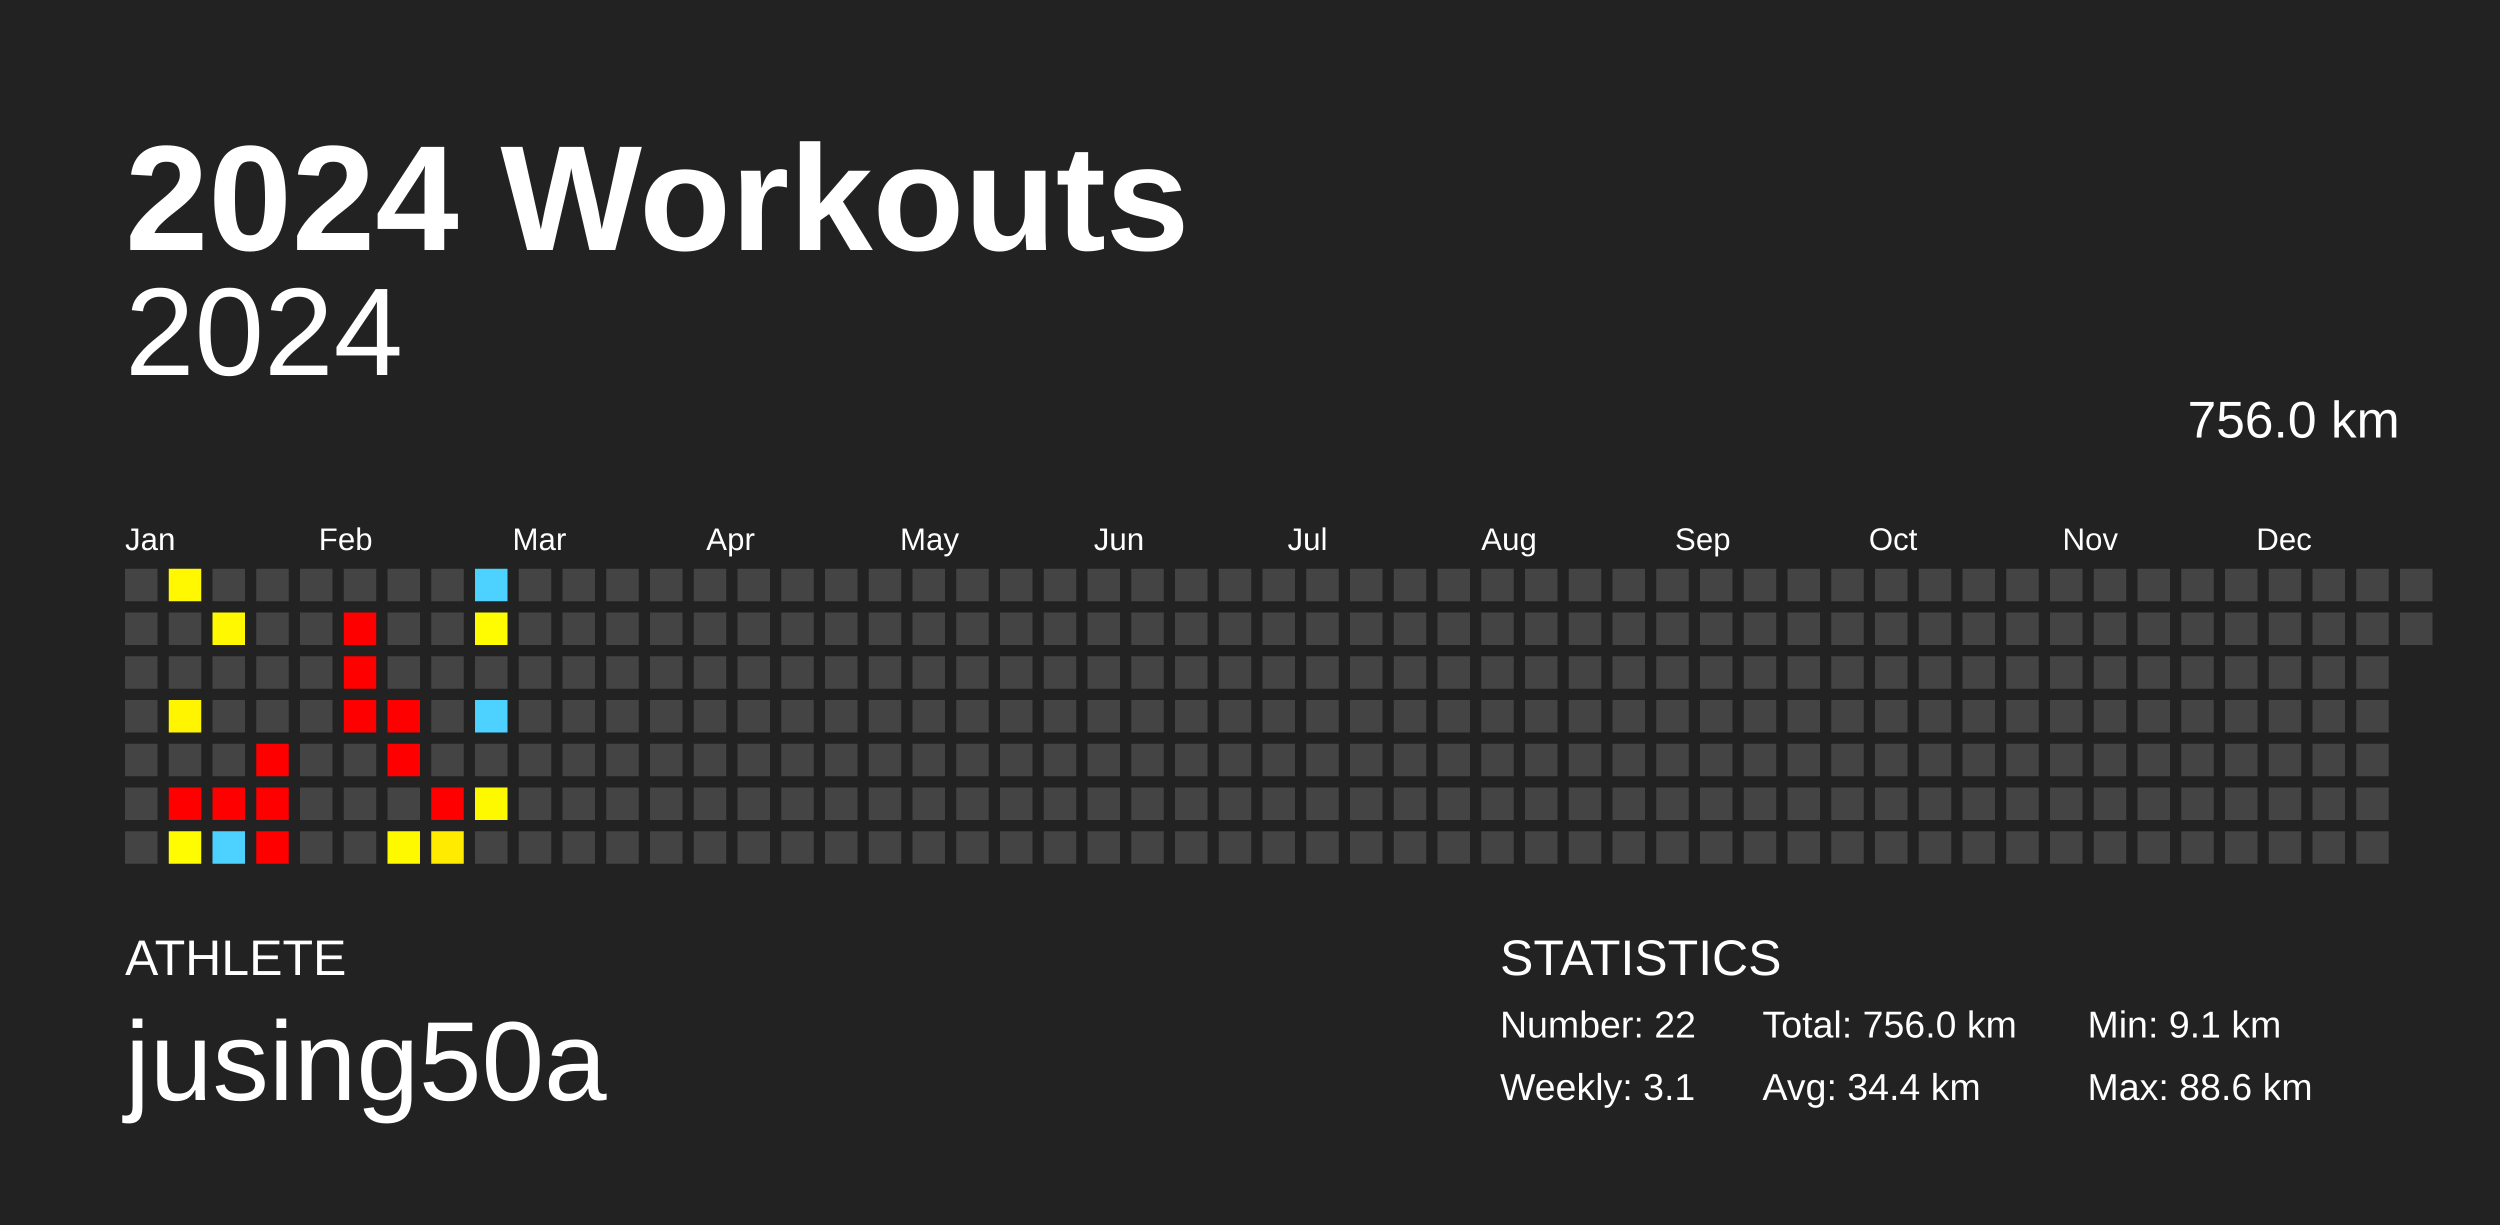
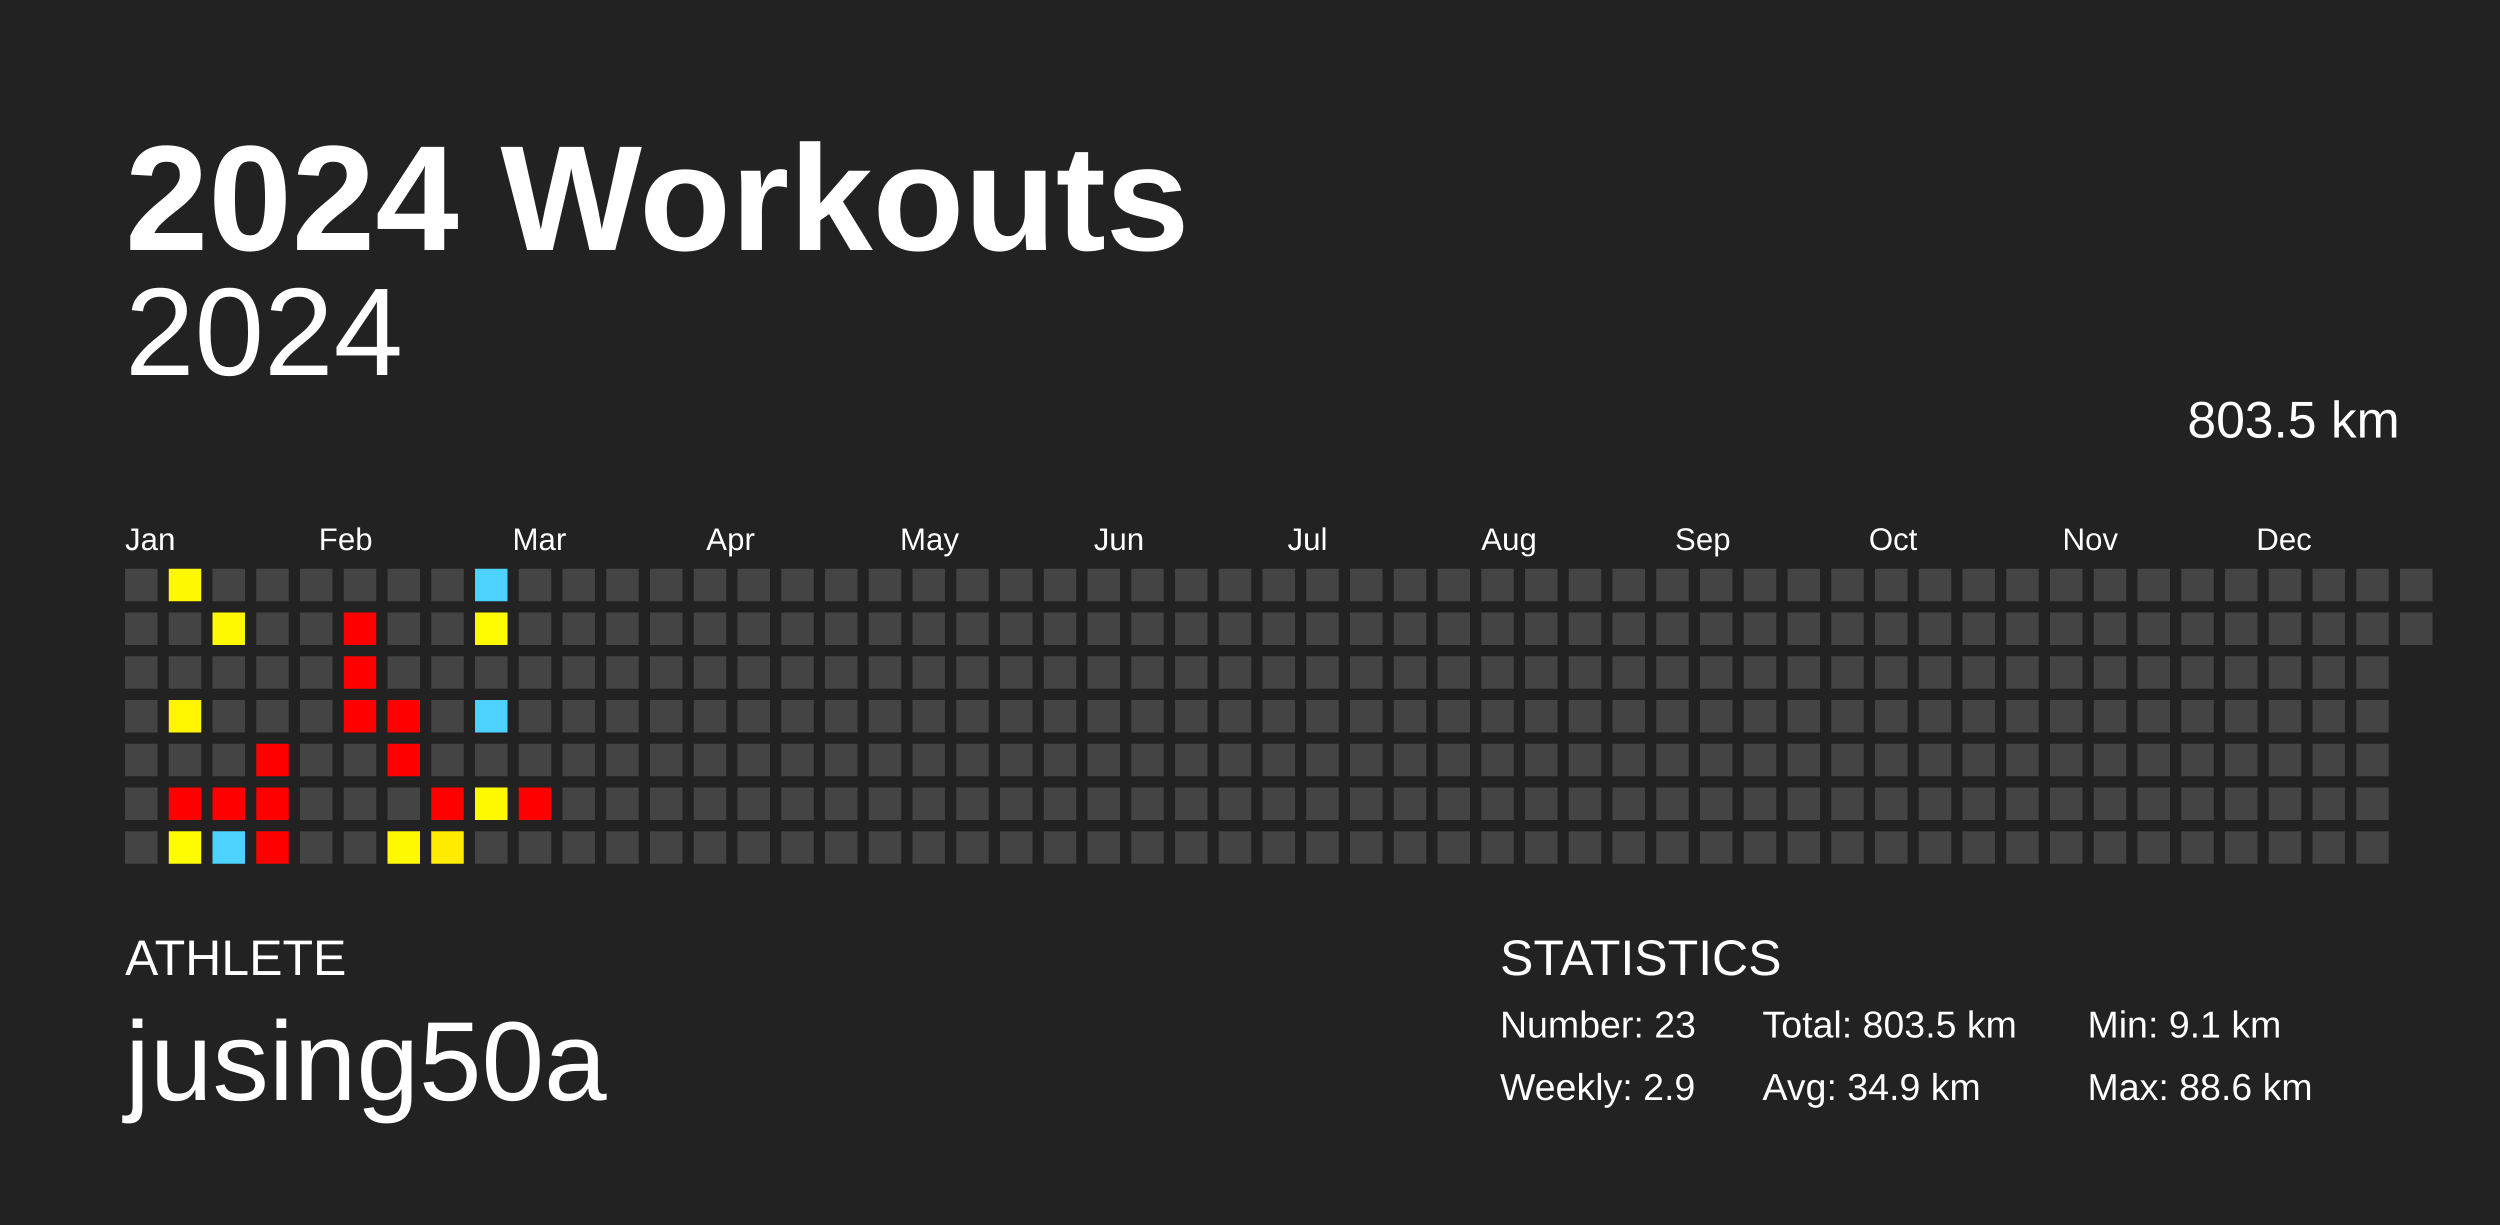
<svg xmlns="http://www.w3.org/2000/svg" baseProfile="full" height="98mm" version="1.1" viewBox="0,0,200,98" width="200mm">
  <defs />
  <rect fill="#222222" height="98" width="200" x="0" y="0" />
  <text fill="#FFFFFF" style="font-size:12px; font-family:Arial; font-weight:bold;" x="10" y="20">2024 Workouts</text>
  <text fill="#FFFFFF" style="font-size:4px; font-family:Arial" x="10" y="78">ATHLETE</text>
  <text fill="#FFFFFF" style="font-size:9px; font-family:Arial" x="10" y="88">jusing50a</text>
  <text fill="#FFFFFF" style="font-size:4px; font-family:Arial" x="120" y="78">STATISTICS</text>
-   <text fill="#FFFFFF" style="font-size:3px; font-family:Arial" x="120" y="83">Number: 22</text>
-   <text fill="#FFFFFF" style="font-size:3px; font-family:Arial" x="120" y="88">Weekly: 3.1</text>
-   <text fill="#FFFFFF" style="font-size:3px; font-family:Arial" x="141" y="83">Total: 756.0 km</text>
-   <text fill="#FFFFFF" style="font-size:3px; font-family:Arial" x="141" y="88">Avg: 34.4 km</text>
+   <text fill="#FFFFFF" style="font-size:3px; font-family:Arial" x="120" y="83">Number: 23</text>
+   <text fill="#FFFFFF" style="font-size:3px; font-family:Arial" x="120" y="88">Weekly: 2.9</text>
+   <text fill="#FFFFFF" style="font-size:3px; font-family:Arial" x="141" y="83">Total: 803.5 km</text>
+   <text fill="#FFFFFF" style="font-size:3px; font-family:Arial" x="141" y="88">Avg: 34.9 km</text>
  <text fill="#FFFFFF" style="font-size:3px; font-family:Arial" x="167" y="83">Min: 9.1 km</text>
  <text fill="#FFFFFF" style="font-size:3px; font-family:Arial" x="167" y="88">Max: 88.6 km</text>
  <text alignment-baseline="hanging" fill="#FFFFFF" style="font-size:10.0px; font-family:Arial;" x="10" y="30">2024</text>
-   <text alignment-baseline="hanging" fill="#FFFFFF" style="font-size:4.125px; font-family:Arial;" x="175" y="35">756.0 km</text>
+   <text alignment-baseline="hanging" fill="#FFFFFF" style="font-size:4.125px; font-family:Arial;" x="175" y="35">803.5 km</text>
  <text fill="#FFFFFF" style="font-size:2.5px; font-family:Arial" x="10.0" y="44">Jan</text>
  <text fill="#FFFFFF" style="font-size:2.5px; font-family:Arial" x="25.5" y="44">Feb</text>
  <text fill="#FFFFFF" style="font-size:2.5px; font-family:Arial" x="41.0" y="44">Mar</text>
  <text fill="#FFFFFF" style="font-size:2.5px; font-family:Arial" x="56.5" y="44">Apr</text>
  <text fill="#FFFFFF" style="font-size:2.5px; font-family:Arial" x="72.0" y="44">May</text>
  <text fill="#FFFFFF" style="font-size:2.5px; font-family:Arial" x="87.5" y="44">Jun</text>
  <text fill="#FFFFFF" style="font-size:2.5px; font-family:Arial" x="103.0" y="44">Jul</text>
  <text fill="#FFFFFF" style="font-size:2.5px; font-family:Arial" x="118.5" y="44">Aug</text>
  <text fill="#FFFFFF" style="font-size:2.5px; font-family:Arial" x="134.0" y="44">Sep</text>
  <text fill="#FFFFFF" style="font-size:2.5px; font-family:Arial" x="149.5" y="44">Oct</text>
  <text fill="#FFFFFF" style="font-size:2.5px; font-family:Arial" x="165.0" y="44">Nov</text>
  <text fill="#FFFFFF" style="font-size:2.5px; font-family:Arial" x="180.5" y="44">Dec</text>
  <rect fill="#444444" height="2.6" width="2.6" x="10.0" y="45.5" />
  <rect fill="#444444" height="2.6" width="2.6" x="10.0" y="49.0" />
  <rect fill="#444444" height="2.6" width="2.6" x="10.0" y="52.5" />
  <rect fill="#444444" height="2.6" width="2.6" x="10.0" y="56.0" />
  <rect fill="#444444" height="2.6" width="2.6" x="10.0" y="59.5" />
  <rect fill="#444444" height="2.6" width="2.6" x="10.0" y="63.0" />
  <rect fill="#444444" height="2.6" width="2.6" x="10.0" y="66.5" />
  <rect fill="#fff800" height="2.6" width="2.6" x="13.5" y="45.5" />
  <rect fill="#444444" height="2.6" width="2.6" x="13.5" y="49.0" />
  <rect fill="#444444" height="2.6" width="2.6" x="13.5" y="52.5" />
  <rect fill="#fff500" height="2.6" width="2.6" x="13.5" y="56.0" />
  <rect fill="#444444" height="2.6" width="2.6" x="13.5" y="59.5" />
  <rect fill="red" height="2.6" width="2.6" x="13.5" y="63.0" />
  <rect fill="#fffb00" height="2.6" width="2.6" x="13.5" y="66.5" />
  <rect fill="#444444" height="2.6" width="2.6" x="17.0" y="45.5" />
  <rect fill="#fff800" height="2.6" width="2.6" x="17.0" y="49.0" />
  <rect fill="#444444" height="2.6" width="2.6" x="17.0" y="52.5" />
  <rect fill="#444444" height="2.6" width="2.6" x="17.0" y="56.0" />
  <rect fill="#444444" height="2.6" width="2.6" x="17.0" y="59.5" />
  <rect fill="red" height="2.6" width="2.6" x="17.0" y="63.0" />
  <rect fill="#4dd2ff" height="2.6" width="2.6" x="17.0" y="66.5" />
  <rect fill="#444444" height="2.6" width="2.6" x="20.5" y="45.5" />
  <rect fill="#444444" height="2.6" width="2.6" x="20.5" y="49.0" />
  <rect fill="#444444" height="2.6" width="2.6" x="20.5" y="52.5" />
  <rect fill="#444444" height="2.6" width="2.6" x="20.5" y="56.0" />
  <rect fill="red" height="2.6" width="2.6" x="20.5" y="59.5" />
  <rect fill="red" height="2.6" width="2.6" x="20.5" y="63.0" />
  <rect fill="red" height="2.6" width="2.6" x="20.5" y="66.5" />
  <rect fill="#444444" height="2.6" width="2.6" x="24.0" y="45.5" />
  <rect fill="#444444" height="2.6" width="2.6" x="24.0" y="49.0" />
  <rect fill="#444444" height="2.6" width="2.6" x="24.0" y="52.5" />
  <rect fill="#444444" height="2.6" width="2.6" x="24.0" y="56.0" />
  <rect fill="#444444" height="2.6" width="2.6" x="24.0" y="59.5" />
  <rect fill="#444444" height="2.6" width="2.6" x="24.0" y="63.0" />
  <rect fill="#444444" height="2.6" width="2.6" x="24.0" y="66.5" />
  <rect fill="#444444" height="2.6" width="2.6" x="27.5" y="45.5" />
  <rect fill="red" height="2.6" width="2.6" x="27.5" y="49.0" />
  <rect fill="red" height="2.6" width="2.6" x="27.5" y="52.5" />
  <rect fill="red" height="2.6" width="2.6" x="27.5" y="56.0" />
  <rect fill="#444444" height="2.6" width="2.6" x="27.5" y="59.5" />
  <rect fill="#444444" height="2.6" width="2.6" x="27.5" y="63.0" />
  <rect fill="#444444" height="2.6" width="2.6" x="27.5" y="66.5" />
  <rect fill="#444444" height="2.6" width="2.6" x="31.0" y="45.5" />
  <rect fill="#444444" height="2.6" width="2.6" x="31.0" y="49.0" />
  <rect fill="#444444" height="2.6" width="2.6" x="31.0" y="52.5" />
  <rect fill="red" height="2.6" width="2.6" x="31.0" y="56.0" />
  <rect fill="red" height="2.6" width="2.6" x="31.0" y="59.5" />
  <rect fill="#444444" height="2.6" width="2.6" x="31.0" y="63.0" />
  <rect fill="#fff900" height="2.6" width="2.6" x="31.0" y="66.5" />
  <rect fill="#444444" height="2.6" width="2.6" x="34.5" y="45.5" />
  <rect fill="#444444" height="2.6" width="2.6" x="34.5" y="49.0" />
  <rect fill="#444444" height="2.6" width="2.6" x="34.5" y="52.5" />
  <rect fill="#444444" height="2.6" width="2.6" x="34.5" y="56.0" />
  <rect fill="#444444" height="2.6" width="2.6" x="34.5" y="59.5" />
  <rect fill="red" height="2.6" width="2.6" x="34.5" y="63.0" />
  <rect fill="#ffeb00" height="2.6" width="2.6" x="34.5" y="66.5" />
  <rect fill="#4dd2ff" height="2.6" width="2.6" x="38.0" y="45.5" />
  <rect fill="#fffb00" height="2.6" width="2.6" x="38.0" y="49.0" />
  <rect fill="#444444" height="2.6" width="2.6" x="38.0" y="52.5" />
  <rect fill="#4dd2ff" height="2.6" width="2.6" x="38.0" y="56.0" />
  <rect fill="#444444" height="2.6" width="2.6" x="38.0" y="59.5" />
  <rect fill="#fff900" height="2.6" width="2.6" x="38.0" y="63.0" />
  <rect fill="#444444" height="2.6" width="2.6" x="38.0" y="66.5" />
  <rect fill="#444444" height="2.6" width="2.6" x="41.5" y="45.5" />
  <rect fill="#444444" height="2.6" width="2.6" x="41.5" y="49.0" />
  <rect fill="#444444" height="2.6" width="2.6" x="41.5" y="52.5" />
  <rect fill="#444444" height="2.6" width="2.6" x="41.5" y="56.0" />
  <rect fill="#444444" height="2.6" width="2.6" x="41.5" y="59.5" />
-   <rect fill="#444444" height="2.6" width="2.6" x="41.5" y="63.0" />
+   <rect fill="red" height="2.6" width="2.6" x="41.5" y="63.0" />
  <rect fill="#444444" height="2.6" width="2.6" x="41.5" y="66.5" />
  <rect fill="#444444" height="2.6" width="2.6" x="45.0" y="45.5" />
  <rect fill="#444444" height="2.6" width="2.6" x="45.0" y="49.0" />
  <rect fill="#444444" height="2.6" width="2.6" x="45.0" y="52.5" />
  <rect fill="#444444" height="2.6" width="2.6" x="45.0" y="56.0" />
  <rect fill="#444444" height="2.6" width="2.6" x="45.0" y="59.5" />
  <rect fill="#444444" height="2.6" width="2.6" x="45.0" y="63.0" />
  <rect fill="#444444" height="2.6" width="2.6" x="45.0" y="66.5" />
  <rect fill="#444444" height="2.6" width="2.6" x="48.5" y="45.5" />
  <rect fill="#444444" height="2.6" width="2.6" x="48.5" y="49.0" />
  <rect fill="#444444" height="2.6" width="2.6" x="48.5" y="52.5" />
  <rect fill="#444444" height="2.6" width="2.6" x="48.5" y="56.0" />
  <rect fill="#444444" height="2.6" width="2.6" x="48.5" y="59.5" />
  <rect fill="#444444" height="2.6" width="2.6" x="48.5" y="63.0" />
  <rect fill="#444444" height="2.6" width="2.6" x="48.5" y="66.5" />
  <rect fill="#444444" height="2.6" width="2.6" x="52.0" y="45.5" />
  <rect fill="#444444" height="2.6" width="2.6" x="52.0" y="49.0" />
  <rect fill="#444444" height="2.6" width="2.6" x="52.0" y="52.5" />
  <rect fill="#444444" height="2.6" width="2.6" x="52.0" y="56.0" />
  <rect fill="#444444" height="2.6" width="2.6" x="52.0" y="59.5" />
  <rect fill="#444444" height="2.6" width="2.6" x="52.0" y="63.0" />
  <rect fill="#444444" height="2.6" width="2.6" x="52.0" y="66.5" />
  <rect fill="#444444" height="2.6" width="2.6" x="55.5" y="45.5" />
  <rect fill="#444444" height="2.6" width="2.6" x="55.5" y="49.0" />
  <rect fill="#444444" height="2.6" width="2.6" x="55.5" y="52.5" />
  <rect fill="#444444" height="2.6" width="2.6" x="55.5" y="56.0" />
  <rect fill="#444444" height="2.6" width="2.6" x="55.5" y="59.5" />
  <rect fill="#444444" height="2.6" width="2.6" x="55.5" y="63.0" />
  <rect fill="#444444" height="2.6" width="2.6" x="55.5" y="66.5" />
  <rect fill="#444444" height="2.6" width="2.6" x="59.0" y="45.5" />
  <rect fill="#444444" height="2.6" width="2.6" x="59.0" y="49.0" />
  <rect fill="#444444" height="2.6" width="2.6" x="59.0" y="52.5" />
  <rect fill="#444444" height="2.6" width="2.6" x="59.0" y="56.0" />
  <rect fill="#444444" height="2.6" width="2.6" x="59.0" y="59.5" />
  <rect fill="#444444" height="2.6" width="2.6" x="59.0" y="63.0" />
  <rect fill="#444444" height="2.6" width="2.6" x="59.0" y="66.5" />
  <rect fill="#444444" height="2.6" width="2.6" x="62.5" y="45.5" />
  <rect fill="#444444" height="2.6" width="2.6" x="62.5" y="49.0" />
  <rect fill="#444444" height="2.6" width="2.6" x="62.5" y="52.5" />
  <rect fill="#444444" height="2.6" width="2.6" x="62.5" y="56.0" />
  <rect fill="#444444" height="2.6" width="2.6" x="62.5" y="59.5" />
  <rect fill="#444444" height="2.6" width="2.6" x="62.5" y="63.0" />
  <rect fill="#444444" height="2.6" width="2.6" x="62.5" y="66.5" />
  <rect fill="#444444" height="2.6" width="2.6" x="66.0" y="45.5" />
  <rect fill="#444444" height="2.6" width="2.6" x="66.0" y="49.0" />
  <rect fill="#444444" height="2.6" width="2.6" x="66.0" y="52.5" />
  <rect fill="#444444" height="2.6" width="2.6" x="66.0" y="56.0" />
  <rect fill="#444444" height="2.6" width="2.6" x="66.0" y="59.5" />
  <rect fill="#444444" height="2.6" width="2.6" x="66.0" y="63.0" />
  <rect fill="#444444" height="2.6" width="2.6" x="66.0" y="66.5" />
  <rect fill="#444444" height="2.6" width="2.6" x="69.5" y="45.5" />
  <rect fill="#444444" height="2.6" width="2.6" x="69.5" y="49.0" />
  <rect fill="#444444" height="2.6" width="2.6" x="69.5" y="52.5" />
  <rect fill="#444444" height="2.6" width="2.6" x="69.5" y="56.0" />
  <rect fill="#444444" height="2.6" width="2.6" x="69.5" y="59.5" />
  <rect fill="#444444" height="2.6" width="2.6" x="69.5" y="63.0" />
  <rect fill="#444444" height="2.6" width="2.6" x="69.5" y="66.5" />
  <rect fill="#444444" height="2.6" width="2.6" x="73.0" y="45.5" />
  <rect fill="#444444" height="2.6" width="2.6" x="73.0" y="49.0" />
  <rect fill="#444444" height="2.6" width="2.6" x="73.0" y="52.5" />
  <rect fill="#444444" height="2.6" width="2.6" x="73.0" y="56.0" />
  <rect fill="#444444" height="2.6" width="2.6" x="73.0" y="59.5" />
  <rect fill="#444444" height="2.6" width="2.6" x="73.0" y="63.0" />
  <rect fill="#444444" height="2.6" width="2.6" x="73.0" y="66.5" />
  <rect fill="#444444" height="2.6" width="2.6" x="76.5" y="45.5" />
  <rect fill="#444444" height="2.6" width="2.6" x="76.5" y="49.0" />
  <rect fill="#444444" height="2.6" width="2.6" x="76.5" y="52.5" />
  <rect fill="#444444" height="2.6" width="2.6" x="76.5" y="56.0" />
  <rect fill="#444444" height="2.6" width="2.6" x="76.5" y="59.5" />
  <rect fill="#444444" height="2.6" width="2.6" x="76.5" y="63.0" />
  <rect fill="#444444" height="2.6" width="2.6" x="76.5" y="66.5" />
  <rect fill="#444444" height="2.6" width="2.6" x="80.0" y="45.5" />
  <rect fill="#444444" height="2.6" width="2.6" x="80.0" y="49.0" />
  <rect fill="#444444" height="2.6" width="2.6" x="80.0" y="52.5" />
  <rect fill="#444444" height="2.6" width="2.6" x="80.0" y="56.0" />
  <rect fill="#444444" height="2.6" width="2.6" x="80.0" y="59.5" />
  <rect fill="#444444" height="2.6" width="2.6" x="80.0" y="63.0" />
  <rect fill="#444444" height="2.6" width="2.6" x="80.0" y="66.5" />
  <rect fill="#444444" height="2.6" width="2.6" x="83.5" y="45.5" />
  <rect fill="#444444" height="2.6" width="2.6" x="83.5" y="49.0" />
  <rect fill="#444444" height="2.6" width="2.6" x="83.5" y="52.5" />
  <rect fill="#444444" height="2.6" width="2.6" x="83.5" y="56.0" />
  <rect fill="#444444" height="2.6" width="2.6" x="83.5" y="59.5" />
  <rect fill="#444444" height="2.6" width="2.6" x="83.5" y="63.0" />
  <rect fill="#444444" height="2.6" width="2.6" x="83.5" y="66.5" />
  <rect fill="#444444" height="2.6" width="2.6" x="87.0" y="45.5" />
  <rect fill="#444444" height="2.6" width="2.6" x="87.0" y="49.0" />
  <rect fill="#444444" height="2.6" width="2.6" x="87.0" y="52.5" />
  <rect fill="#444444" height="2.6" width="2.6" x="87.0" y="56.0" />
  <rect fill="#444444" height="2.6" width="2.6" x="87.0" y="59.5" />
  <rect fill="#444444" height="2.6" width="2.6" x="87.0" y="63.0" />
  <rect fill="#444444" height="2.6" width="2.6" x="87.0" y="66.5" />
  <rect fill="#444444" height="2.6" width="2.6" x="90.5" y="45.5" />
  <rect fill="#444444" height="2.6" width="2.6" x="90.5" y="49.0" />
  <rect fill="#444444" height="2.6" width="2.6" x="90.5" y="52.5" />
  <rect fill="#444444" height="2.6" width="2.6" x="90.5" y="56.0" />
  <rect fill="#444444" height="2.6" width="2.6" x="90.5" y="59.5" />
  <rect fill="#444444" height="2.6" width="2.6" x="90.5" y="63.0" />
  <rect fill="#444444" height="2.6" width="2.6" x="90.5" y="66.5" />
  <rect fill="#444444" height="2.6" width="2.6" x="94.0" y="45.5" />
  <rect fill="#444444" height="2.6" width="2.6" x="94.0" y="49.0" />
  <rect fill="#444444" height="2.6" width="2.6" x="94.0" y="52.5" />
  <rect fill="#444444" height="2.6" width="2.6" x="94.0" y="56.0" />
  <rect fill="#444444" height="2.6" width="2.6" x="94.0" y="59.5" />
  <rect fill="#444444" height="2.6" width="2.6" x="94.0" y="63.0" />
  <rect fill="#444444" height="2.6" width="2.6" x="94.0" y="66.5" />
  <rect fill="#444444" height="2.6" width="2.6" x="97.5" y="45.5" />
  <rect fill="#444444" height="2.6" width="2.6" x="97.5" y="49.0" />
  <rect fill="#444444" height="2.6" width="2.6" x="97.5" y="52.5" />
  <rect fill="#444444" height="2.6" width="2.6" x="97.5" y="56.0" />
  <rect fill="#444444" height="2.6" width="2.6" x="97.5" y="59.5" />
  <rect fill="#444444" height="2.6" width="2.6" x="97.5" y="63.0" />
  <rect fill="#444444" height="2.6" width="2.6" x="97.5" y="66.5" />
  <rect fill="#444444" height="2.6" width="2.6" x="101.0" y="45.5" />
  <rect fill="#444444" height="2.6" width="2.6" x="101.0" y="49.0" />
  <rect fill="#444444" height="2.6" width="2.6" x="101.0" y="52.5" />
  <rect fill="#444444" height="2.6" width="2.6" x="101.0" y="56.0" />
  <rect fill="#444444" height="2.6" width="2.6" x="101.0" y="59.5" />
  <rect fill="#444444" height="2.6" width="2.6" x="101.0" y="63.0" />
  <rect fill="#444444" height="2.6" width="2.6" x="101.0" y="66.5" />
  <rect fill="#444444" height="2.6" width="2.6" x="104.5" y="45.5" />
  <rect fill="#444444" height="2.6" width="2.6" x="104.5" y="49.0" />
  <rect fill="#444444" height="2.6" width="2.6" x="104.5" y="52.5" />
  <rect fill="#444444" height="2.6" width="2.6" x="104.5" y="56.0" />
  <rect fill="#444444" height="2.6" width="2.6" x="104.5" y="59.5" />
  <rect fill="#444444" height="2.6" width="2.6" x="104.5" y="63.0" />
  <rect fill="#444444" height="2.6" width="2.6" x="104.5" y="66.5" />
  <rect fill="#444444" height="2.6" width="2.6" x="108.0" y="45.5" />
  <rect fill="#444444" height="2.6" width="2.6" x="108.0" y="49.0" />
  <rect fill="#444444" height="2.6" width="2.6" x="108.0" y="52.5" />
  <rect fill="#444444" height="2.6" width="2.6" x="108.0" y="56.0" />
  <rect fill="#444444" height="2.6" width="2.6" x="108.0" y="59.5" />
  <rect fill="#444444" height="2.6" width="2.6" x="108.0" y="63.0" />
  <rect fill="#444444" height="2.6" width="2.6" x="108.0" y="66.5" />
  <rect fill="#444444" height="2.6" width="2.6" x="111.5" y="45.5" />
  <rect fill="#444444" height="2.6" width="2.6" x="111.5" y="49.0" />
  <rect fill="#444444" height="2.6" width="2.6" x="111.5" y="52.5" />
  <rect fill="#444444" height="2.6" width="2.6" x="111.5" y="56.0" />
  <rect fill="#444444" height="2.6" width="2.6" x="111.5" y="59.5" />
  <rect fill="#444444" height="2.6" width="2.6" x="111.5" y="63.0" />
  <rect fill="#444444" height="2.6" width="2.6" x="111.5" y="66.5" />
  <rect fill="#444444" height="2.6" width="2.6" x="115.0" y="45.5" />
  <rect fill="#444444" height="2.6" width="2.6" x="115.0" y="49.0" />
  <rect fill="#444444" height="2.6" width="2.6" x="115.0" y="52.5" />
  <rect fill="#444444" height="2.6" width="2.6" x="115.0" y="56.0" />
  <rect fill="#444444" height="2.6" width="2.6" x="115.0" y="59.5" />
  <rect fill="#444444" height="2.6" width="2.6" x="115.0" y="63.0" />
  <rect fill="#444444" height="2.6" width="2.6" x="115.0" y="66.5" />
  <rect fill="#444444" height="2.6" width="2.6" x="118.5" y="45.5" />
  <rect fill="#444444" height="2.6" width="2.6" x="118.5" y="49.0" />
  <rect fill="#444444" height="2.6" width="2.6" x="118.5" y="52.5" />
  <rect fill="#444444" height="2.6" width="2.6" x="118.5" y="56.0" />
  <rect fill="#444444" height="2.6" width="2.6" x="118.5" y="59.5" />
  <rect fill="#444444" height="2.6" width="2.6" x="118.5" y="63.0" />
  <rect fill="#444444" height="2.6" width="2.6" x="118.5" y="66.5" />
  <rect fill="#444444" height="2.6" width="2.6" x="122.0" y="45.5" />
  <rect fill="#444444" height="2.6" width="2.6" x="122.0" y="49.0" />
  <rect fill="#444444" height="2.6" width="2.6" x="122.0" y="52.5" />
  <rect fill="#444444" height="2.6" width="2.6" x="122.0" y="56.0" />
  <rect fill="#444444" height="2.6" width="2.6" x="122.0" y="59.5" />
  <rect fill="#444444" height="2.6" width="2.6" x="122.0" y="63.0" />
  <rect fill="#444444" height="2.6" width="2.6" x="122.0" y="66.5" />
  <rect fill="#444444" height="2.6" width="2.6" x="125.5" y="45.5" />
  <rect fill="#444444" height="2.6" width="2.6" x="125.5" y="49.0" />
  <rect fill="#444444" height="2.6" width="2.6" x="125.5" y="52.5" />
  <rect fill="#444444" height="2.6" width="2.6" x="125.5" y="56.0" />
  <rect fill="#444444" height="2.6" width="2.6" x="125.5" y="59.5" />
  <rect fill="#444444" height="2.6" width="2.6" x="125.5" y="63.0" />
  <rect fill="#444444" height="2.6" width="2.6" x="125.5" y="66.5" />
  <rect fill="#444444" height="2.6" width="2.6" x="129.0" y="45.5" />
  <rect fill="#444444" height="2.6" width="2.6" x="129.0" y="49.0" />
  <rect fill="#444444" height="2.6" width="2.6" x="129.0" y="52.5" />
  <rect fill="#444444" height="2.6" width="2.6" x="129.0" y="56.0" />
  <rect fill="#444444" height="2.6" width="2.6" x="129.0" y="59.5" />
  <rect fill="#444444" height="2.6" width="2.6" x="129.0" y="63.0" />
  <rect fill="#444444" height="2.6" width="2.6" x="129.0" y="66.5" />
  <rect fill="#444444" height="2.6" width="2.6" x="132.5" y="45.5" />
  <rect fill="#444444" height="2.6" width="2.6" x="132.5" y="49.0" />
  <rect fill="#444444" height="2.6" width="2.6" x="132.5" y="52.5" />
  <rect fill="#444444" height="2.6" width="2.6" x="132.5" y="56.0" />
  <rect fill="#444444" height="2.6" width="2.6" x="132.5" y="59.5" />
  <rect fill="#444444" height="2.6" width="2.6" x="132.5" y="63.0" />
  <rect fill="#444444" height="2.6" width="2.6" x="132.5" y="66.5" />
  <rect fill="#444444" height="2.6" width="2.6" x="136.0" y="45.5" />
  <rect fill="#444444" height="2.6" width="2.6" x="136.0" y="49.0" />
  <rect fill="#444444" height="2.6" width="2.6" x="136.0" y="52.5" />
  <rect fill="#444444" height="2.6" width="2.6" x="136.0" y="56.0" />
  <rect fill="#444444" height="2.6" width="2.6" x="136.0" y="59.5" />
  <rect fill="#444444" height="2.6" width="2.6" x="136.0" y="63.0" />
  <rect fill="#444444" height="2.6" width="2.6" x="136.0" y="66.5" />
  <rect fill="#444444" height="2.6" width="2.6" x="139.5" y="45.5" />
  <rect fill="#444444" height="2.6" width="2.6" x="139.5" y="49.0" />
  <rect fill="#444444" height="2.6" width="2.6" x="139.5" y="52.5" />
  <rect fill="#444444" height="2.6" width="2.6" x="139.5" y="56.0" />
  <rect fill="#444444" height="2.6" width="2.6" x="139.5" y="59.5" />
  <rect fill="#444444" height="2.6" width="2.6" x="139.5" y="63.0" />
  <rect fill="#444444" height="2.6" width="2.6" x="139.5" y="66.5" />
  <rect fill="#444444" height="2.6" width="2.6" x="143.0" y="45.5" />
  <rect fill="#444444" height="2.6" width="2.6" x="143.0" y="49.0" />
  <rect fill="#444444" height="2.6" width="2.6" x="143.0" y="52.5" />
  <rect fill="#444444" height="2.6" width="2.6" x="143.0" y="56.0" />
  <rect fill="#444444" height="2.6" width="2.6" x="143.0" y="59.5" />
  <rect fill="#444444" height="2.6" width="2.6" x="143.0" y="63.0" />
  <rect fill="#444444" height="2.6" width="2.6" x="143.0" y="66.5" />
  <rect fill="#444444" height="2.6" width="2.6" x="146.5" y="45.5" />
  <rect fill="#444444" height="2.6" width="2.6" x="146.5" y="49.0" />
  <rect fill="#444444" height="2.6" width="2.6" x="146.5" y="52.5" />
  <rect fill="#444444" height="2.6" width="2.6" x="146.5" y="56.0" />
  <rect fill="#444444" height="2.6" width="2.6" x="146.5" y="59.5" />
  <rect fill="#444444" height="2.6" width="2.6" x="146.5" y="63.0" />
  <rect fill="#444444" height="2.6" width="2.6" x="146.5" y="66.5" />
  <rect fill="#444444" height="2.6" width="2.6" x="150.0" y="45.5" />
  <rect fill="#444444" height="2.6" width="2.6" x="150.0" y="49.0" />
  <rect fill="#444444" height="2.6" width="2.6" x="150.0" y="52.5" />
  <rect fill="#444444" height="2.6" width="2.6" x="150.0" y="56.0" />
  <rect fill="#444444" height="2.6" width="2.6" x="150.0" y="59.5" />
  <rect fill="#444444" height="2.6" width="2.6" x="150.0" y="63.0" />
  <rect fill="#444444" height="2.6" width="2.6" x="150.0" y="66.5" />
  <rect fill="#444444" height="2.6" width="2.6" x="153.5" y="45.5" />
  <rect fill="#444444" height="2.6" width="2.6" x="153.5" y="49.0" />
  <rect fill="#444444" height="2.6" width="2.6" x="153.5" y="52.5" />
  <rect fill="#444444" height="2.6" width="2.6" x="153.5" y="56.0" />
  <rect fill="#444444" height="2.6" width="2.6" x="153.5" y="59.5" />
  <rect fill="#444444" height="2.6" width="2.6" x="153.5" y="63.0" />
  <rect fill="#444444" height="2.6" width="2.6" x="153.5" y="66.5" />
  <rect fill="#444444" height="2.6" width="2.6" x="157.0" y="45.5" />
  <rect fill="#444444" height="2.6" width="2.6" x="157.0" y="49.0" />
  <rect fill="#444444" height="2.6" width="2.6" x="157.0" y="52.5" />
  <rect fill="#444444" height="2.6" width="2.6" x="157.0" y="56.0" />
  <rect fill="#444444" height="2.6" width="2.6" x="157.0" y="59.5" />
  <rect fill="#444444" height="2.6" width="2.6" x="157.0" y="63.0" />
  <rect fill="#444444" height="2.6" width="2.6" x="157.0" y="66.5" />
  <rect fill="#444444" height="2.6" width="2.6" x="160.5" y="45.5" />
  <rect fill="#444444" height="2.6" width="2.6" x="160.5" y="49.0" />
  <rect fill="#444444" height="2.6" width="2.6" x="160.5" y="52.5" />
  <rect fill="#444444" height="2.6" width="2.6" x="160.5" y="56.0" />
  <rect fill="#444444" height="2.6" width="2.6" x="160.5" y="59.5" />
  <rect fill="#444444" height="2.6" width="2.6" x="160.5" y="63.0" />
  <rect fill="#444444" height="2.6" width="2.6" x="160.5" y="66.5" />
  <rect fill="#444444" height="2.6" width="2.6" x="164.0" y="45.5" />
  <rect fill="#444444" height="2.6" width="2.6" x="164.0" y="49.0" />
  <rect fill="#444444" height="2.6" width="2.6" x="164.0" y="52.5" />
  <rect fill="#444444" height="2.6" width="2.6" x="164.0" y="56.0" />
  <rect fill="#444444" height="2.6" width="2.6" x="164.0" y="59.5" />
  <rect fill="#444444" height="2.6" width="2.6" x="164.0" y="63.0" />
  <rect fill="#444444" height="2.6" width="2.6" x="164.0" y="66.5" />
  <rect fill="#444444" height="2.6" width="2.6" x="167.5" y="45.5" />
  <rect fill="#444444" height="2.6" width="2.6" x="167.5" y="49.0" />
  <rect fill="#444444" height="2.6" width="2.6" x="167.5" y="52.5" />
  <rect fill="#444444" height="2.6" width="2.6" x="167.5" y="56.0" />
  <rect fill="#444444" height="2.6" width="2.6" x="167.5" y="59.5" />
  <rect fill="#444444" height="2.6" width="2.6" x="167.5" y="63.0" />
  <rect fill="#444444" height="2.6" width="2.6" x="167.5" y="66.5" />
  <rect fill="#444444" height="2.6" width="2.6" x="171.0" y="45.5" />
  <rect fill="#444444" height="2.6" width="2.6" x="171.0" y="49.0" />
  <rect fill="#444444" height="2.6" width="2.6" x="171.0" y="52.5" />
  <rect fill="#444444" height="2.6" width="2.6" x="171.0" y="56.0" />
  <rect fill="#444444" height="2.6" width="2.6" x="171.0" y="59.5" />
  <rect fill="#444444" height="2.6" width="2.6" x="171.0" y="63.0" />
  <rect fill="#444444" height="2.6" width="2.6" x="171.0" y="66.5" />
  <rect fill="#444444" height="2.6" width="2.6" x="174.5" y="45.5" />
  <rect fill="#444444" height="2.6" width="2.6" x="174.5" y="49.0" />
  <rect fill="#444444" height="2.6" width="2.6" x="174.5" y="52.5" />
  <rect fill="#444444" height="2.6" width="2.6" x="174.5" y="56.0" />
  <rect fill="#444444" height="2.6" width="2.6" x="174.5" y="59.5" />
  <rect fill="#444444" height="2.6" width="2.6" x="174.5" y="63.0" />
  <rect fill="#444444" height="2.6" width="2.6" x="174.5" y="66.5" />
  <rect fill="#444444" height="2.6" width="2.6" x="178.0" y="45.5" />
  <rect fill="#444444" height="2.6" width="2.6" x="178.0" y="49.0" />
  <rect fill="#444444" height="2.6" width="2.6" x="178.0" y="52.5" />
  <rect fill="#444444" height="2.6" width="2.6" x="178.0" y="56.0" />
  <rect fill="#444444" height="2.6" width="2.6" x="178.0" y="59.5" />
  <rect fill="#444444" height="2.6" width="2.6" x="178.0" y="63.0" />
  <rect fill="#444444" height="2.6" width="2.6" x="178.0" y="66.5" />
  <rect fill="#444444" height="2.6" width="2.6" x="181.5" y="45.5" />
  <rect fill="#444444" height="2.6" width="2.6" x="181.5" y="49.0" />
  <rect fill="#444444" height="2.6" width="2.6" x="181.5" y="52.5" />
  <rect fill="#444444" height="2.6" width="2.6" x="181.5" y="56.0" />
  <rect fill="#444444" height="2.6" width="2.6" x="181.5" y="59.5" />
  <rect fill="#444444" height="2.6" width="2.6" x="181.5" y="63.0" />
  <rect fill="#444444" height="2.6" width="2.6" x="181.5" y="66.5" />
  <rect fill="#444444" height="2.6" width="2.6" x="185.0" y="45.5" />
  <rect fill="#444444" height="2.6" width="2.6" x="185.0" y="49.0" />
  <rect fill="#444444" height="2.6" width="2.6" x="185.0" y="52.5" />
  <rect fill="#444444" height="2.6" width="2.6" x="185.0" y="56.0" />
  <rect fill="#444444" height="2.6" width="2.6" x="185.0" y="59.5" />
  <rect fill="#444444" height="2.6" width="2.6" x="185.0" y="63.0" />
  <rect fill="#444444" height="2.6" width="2.6" x="185.0" y="66.5" />
  <rect fill="#444444" height="2.6" width="2.6" x="188.5" y="45.5" />
  <rect fill="#444444" height="2.6" width="2.6" x="188.5" y="49.0" />
  <rect fill="#444444" height="2.6" width="2.6" x="188.5" y="52.5" />
  <rect fill="#444444" height="2.6" width="2.6" x="188.5" y="56.0" />
  <rect fill="#444444" height="2.6" width="2.6" x="188.5" y="59.5" />
  <rect fill="#444444" height="2.6" width="2.6" x="188.5" y="63.0" />
  <rect fill="#444444" height="2.6" width="2.6" x="188.5" y="66.5" />
  <rect fill="#444444" height="2.6" width="2.6" x="192.0" y="45.5" />
  <rect fill="#444444" height="2.6" width="2.6" x="192.0" y="49.0" />
</svg>
